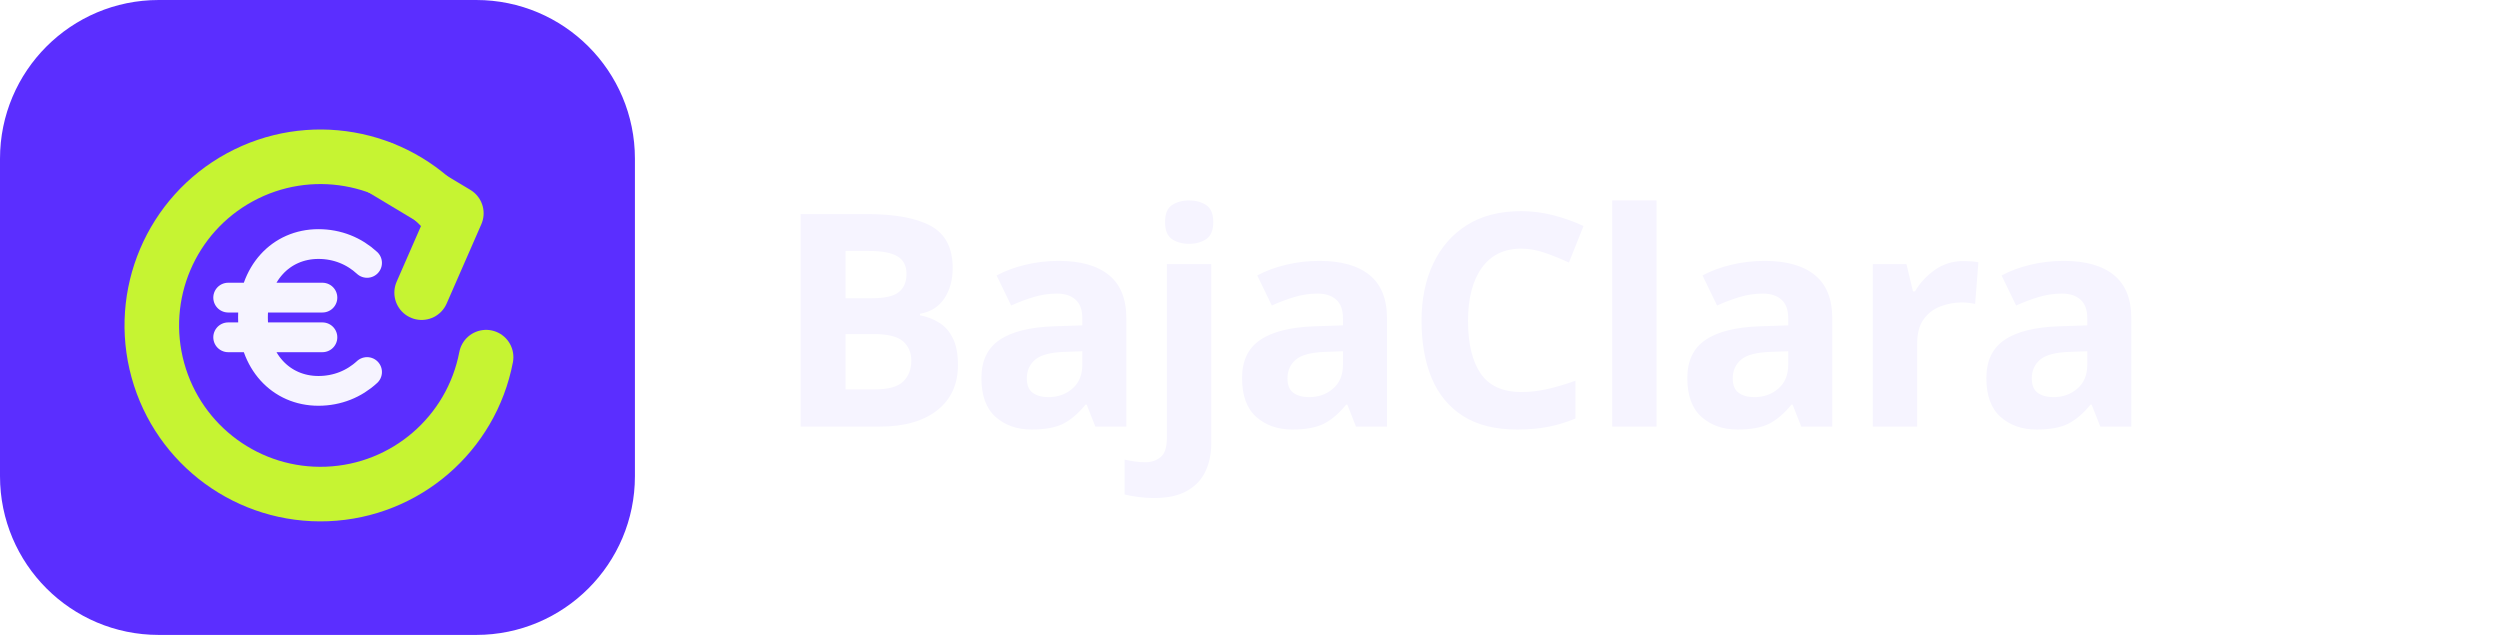
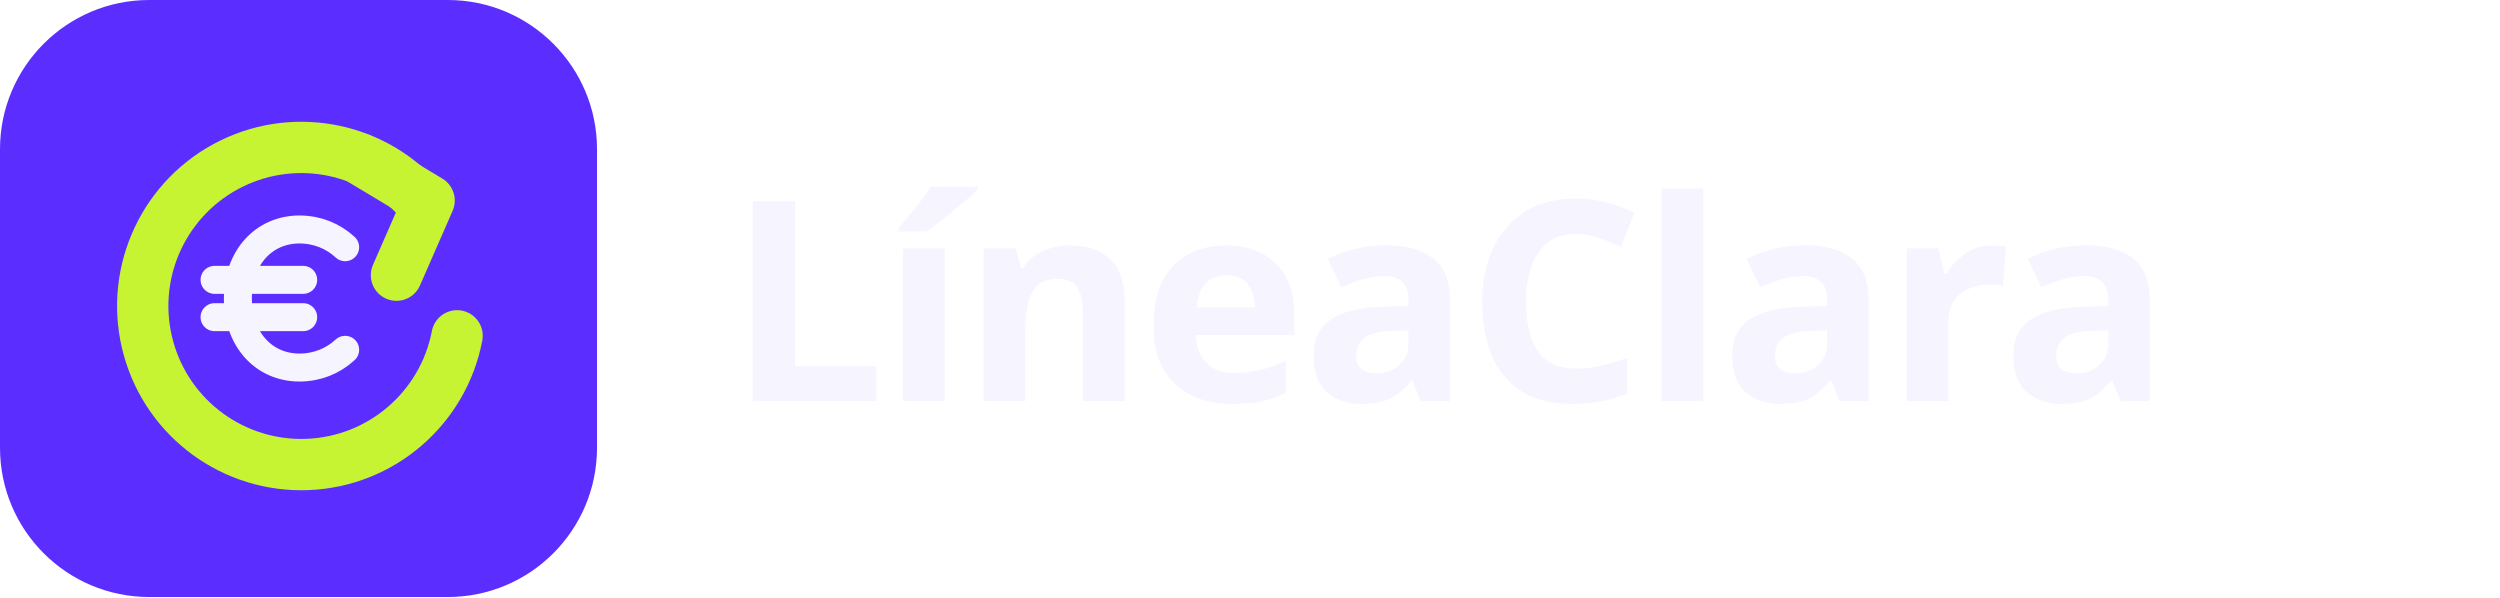
- <svg xmlns="http://www.w3.org/2000/svg" viewBox="0 0 252 64" role="img" aria-label="BajaClara">
+ <svg xmlns="http://www.w3.org/2000/svg" viewBox="0 0 268 64" role="img" aria-label="LíneaClara">
  <rect width="64" height="64" rx="16" fill="#5B2EFF" />
  <path d="M45 21.5A17 17 0 1 0 49 36" fill="none" stroke="#C6F432" stroke-width="5.5" stroke-linecap="round" />
  <path d="M38.5 17 46 21.5 42.5 29.5" fill="none" stroke="#C6F432" stroke-width="5.5" stroke-linecap="round" stroke-linejoin="round" />
  <path d="M37 26.5c-1.3-1.2-3-1.9-4.9-1.9-3.8 0-6.6 3-6.6 7.4s2.8 7.4 6.6 7.4c1.9 0 3.6-.7 4.9-1.9M23 30h9.5M23 34h9.5" fill="none" stroke="#F6F4FF" stroke-width="3" stroke-linecap="round" />
-   <text x="78" y="43" font-family="Bricolage Grotesque, Segoe UI, sans-serif" font-size="30" font-weight="800" letter-spacing="-0.5" fill="#F6F4FF">BajaClara</text>
+   <text x="78" y="43" font-family="Bricolage Grotesque, Segoe UI, sans-serif" font-size="30" font-weight="800" letter-spacing="-0.5" fill="#F6F4FF">LíneaClara</text>
</svg>
